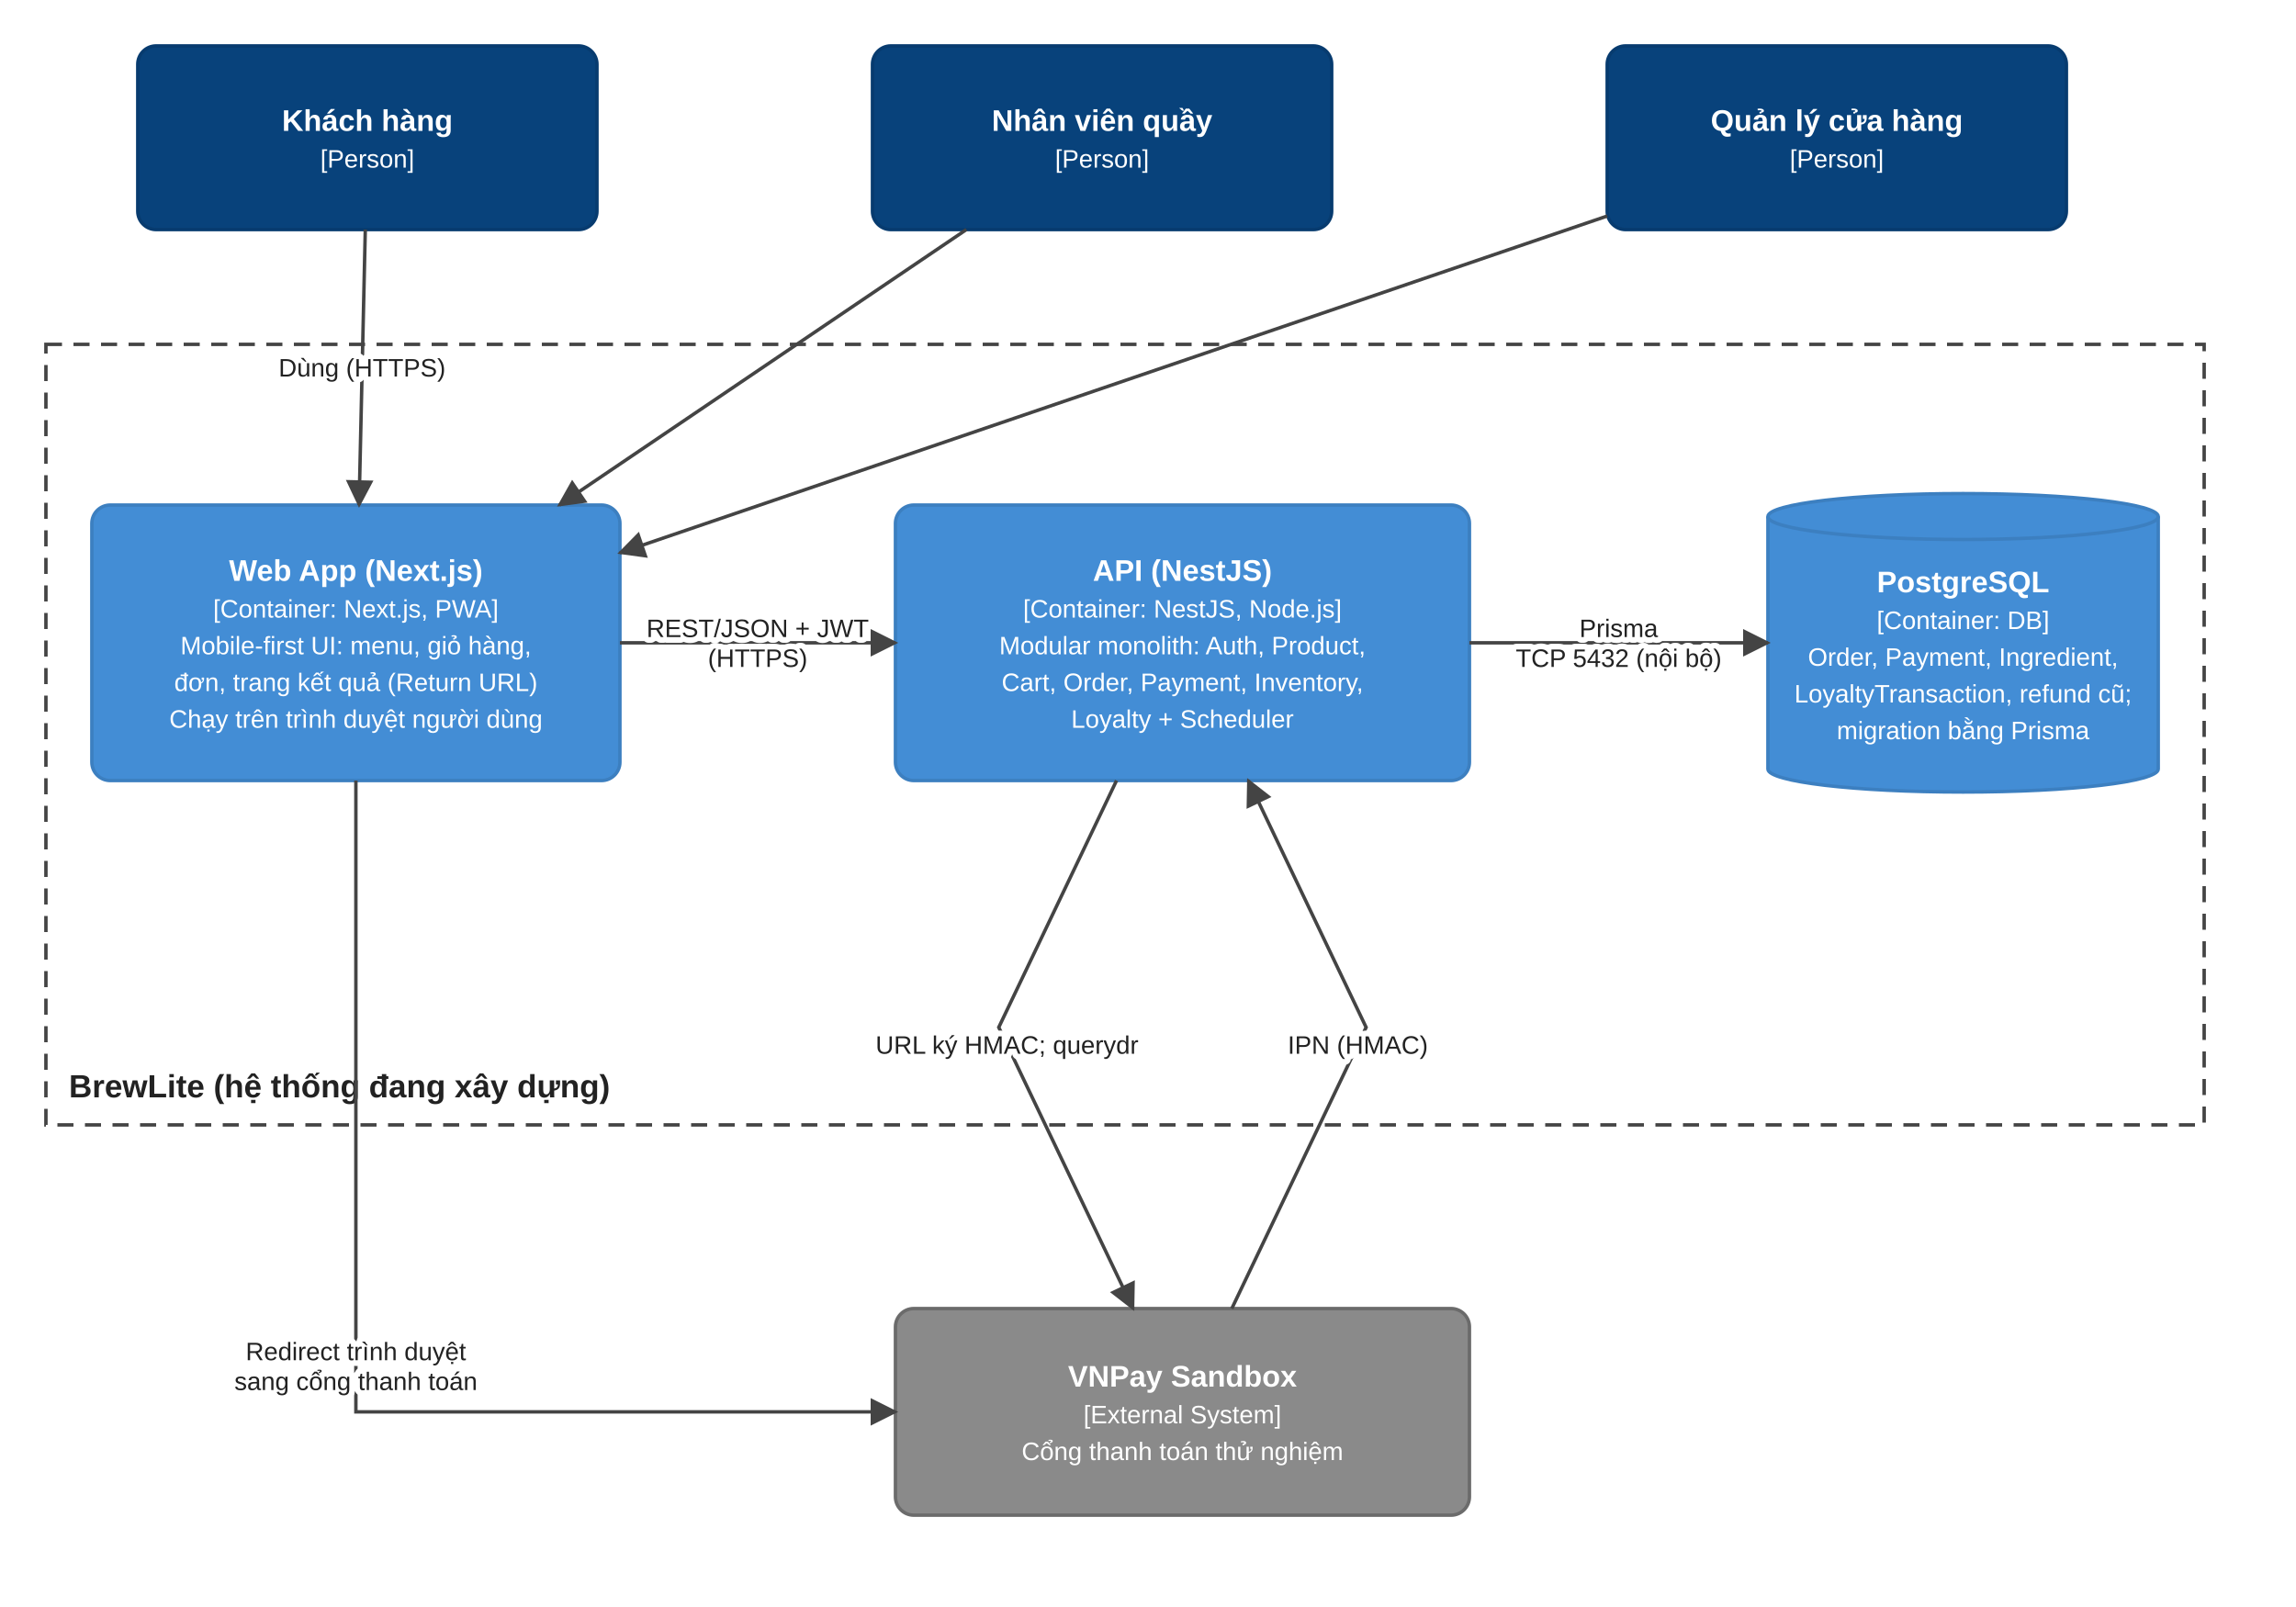
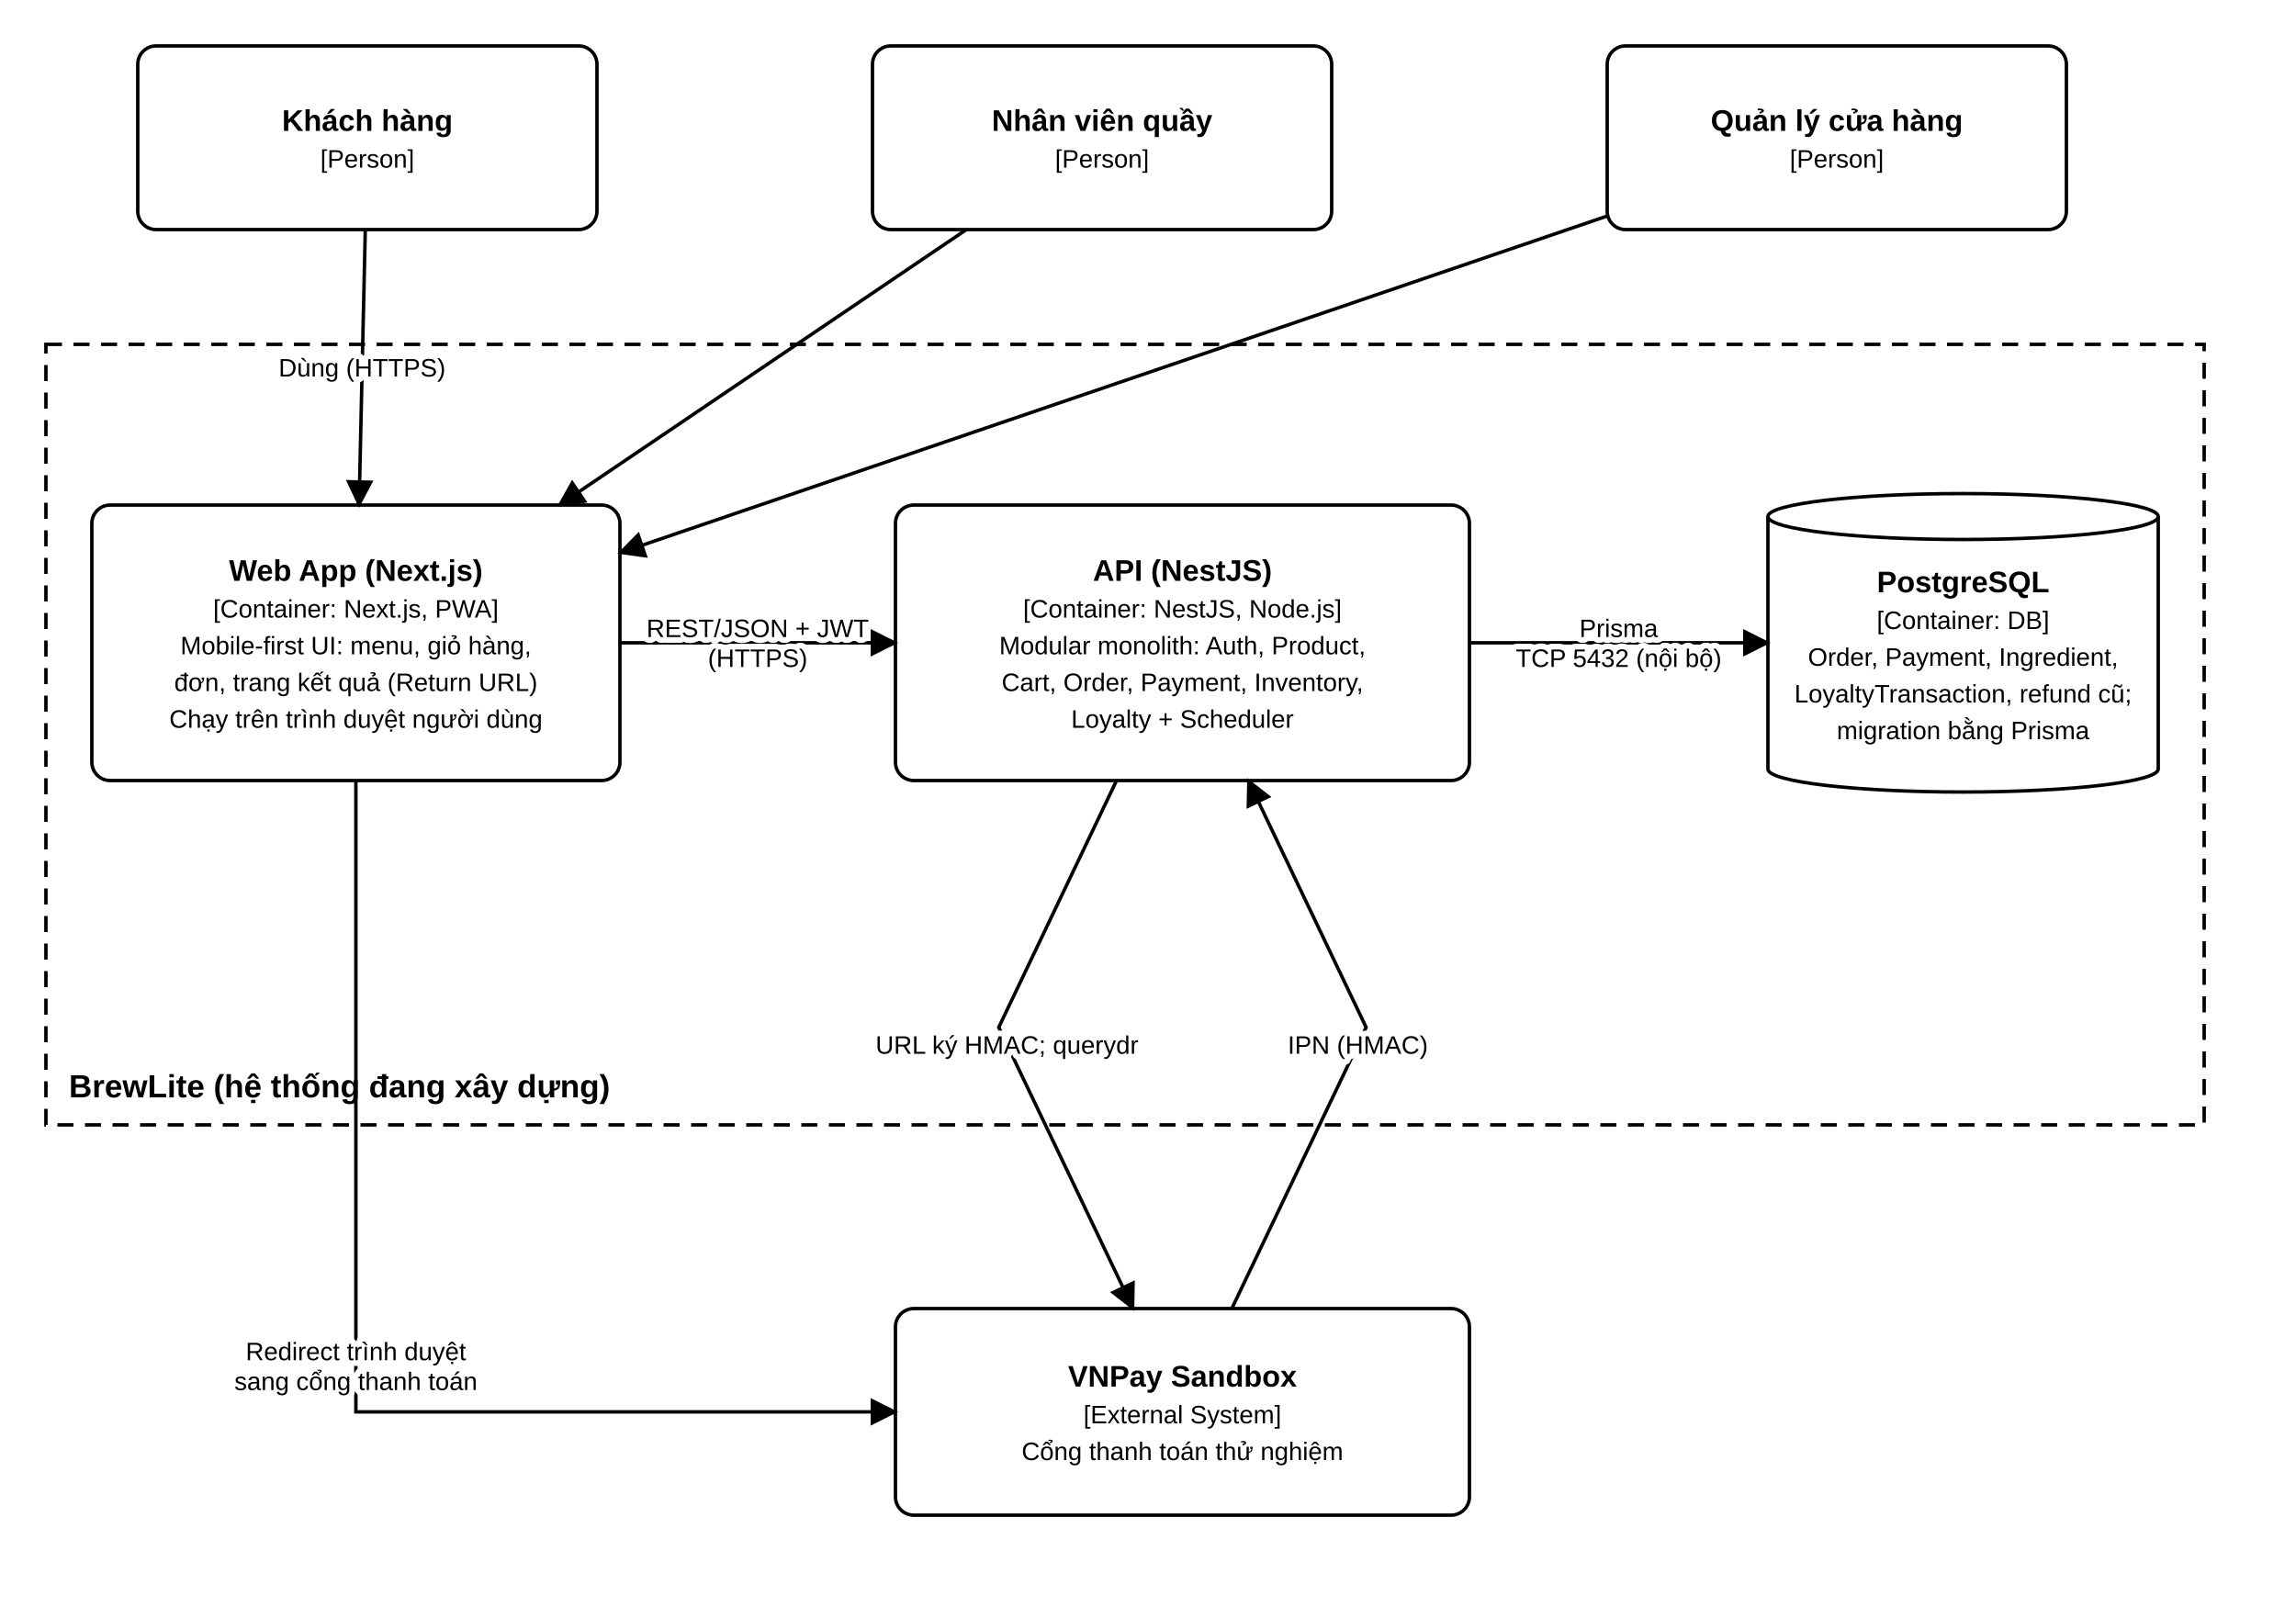
<svg xmlns="http://www.w3.org/2000/svg" viewBox="0 0 1000 700" width="1000" height="700" font-family="Arial, Helvetica, sans-serif">
  <defs>
    <marker id="ar" viewBox="0 0 10 10" refX="9" refY="5" markerWidth="8" markerHeight="8" orient="auto-start-reverse">
-       <path d="M0,0 L10,5 L0,10 z" fill="#444" />
+       <path d="M0,0 L10,5 L0,10 z" fill="#000000" />
    </marker>
  </defs>
  <rect width="1000" height="700" fill="#ffffff" />
-   <rect x="60" y="20" width="200" height="80" rx="8" fill="#08427B" stroke="#073B6F" stroke-width="1.5" />
-   <text x="160" y="57" text-anchor="middle" font-size="13" font-weight="bold" fill="#ffffff">Khách hàng</text>
-   <text x="160" y="73" text-anchor="middle" font-size="11" fill="#ffffff">[Person]</text>
-   <rect x="380" y="20" width="200" height="80" rx="8" fill="#08427B" stroke="#073B6F" stroke-width="1.5" />
-   <text x="480" y="57" text-anchor="middle" font-size="13" font-weight="bold" fill="#ffffff">Nhân viên quầy</text>
-   <text x="480" y="73" text-anchor="middle" font-size="11" fill="#ffffff">[Person]</text>
-   <rect x="700" y="20" width="200" height="80" rx="8" fill="#08427B" stroke="#073B6F" stroke-width="1.5" />
-   <text x="800" y="57" text-anchor="middle" font-size="13" font-weight="bold" fill="#ffffff">Quản lý cửa hàng</text>
-   <text x="800" y="73" text-anchor="middle" font-size="11" fill="#ffffff">[Person]</text>
-   <rect x="20" y="150" width="940" height="340" fill="none" stroke="#444444" stroke-width="1.5" stroke-dasharray="7 5" />
-   <text x="30" y="478" font-size="14" font-weight="bold" fill="#222222">BrewLite (hệ thống đang xây dựng)</text>
-   <rect x="40" y="220" width="230" height="120" rx="8" fill="#438DD5" stroke="#3C7FC0" stroke-width="1.5" />
-   <text x="155" y="253" text-anchor="middle" font-size="13" font-weight="bold" fill="#ffffff">Web App (Next.js)</text>
-   <text x="155" y="269" text-anchor="middle" font-size="11" fill="#ffffff">[Container: Next.js, PWA]</text>
-   <text x="155" y="285" text-anchor="middle" font-size="11" fill="#ffffff">Mobile-first UI: menu, giỏ hàng,</text>
-   <text x="155" y="301" text-anchor="middle" font-size="11" fill="#ffffff">đơn, trang kết quả (Return URL)</text>
-   <text x="155" y="317" text-anchor="middle" font-size="11" fill="#ffffff">Chạy trên trình duyệt người dùng</text>
-   <rect x="390" y="220" width="250" height="120" rx="8" fill="#438DD5" stroke="#3C7FC0" stroke-width="1.5" />
-   <text x="515" y="253" text-anchor="middle" font-size="13" font-weight="bold" fill="#ffffff">API (NestJS)</text>
-   <text x="515" y="269" text-anchor="middle" font-size="11" fill="#ffffff">[Container: NestJS, Node.js]</text>
-   <text x="515" y="285" text-anchor="middle" font-size="11" fill="#ffffff">Modular monolith: Auth, Product,</text>
-   <text x="515" y="301" text-anchor="middle" font-size="11" fill="#ffffff">Cart, Order, Payment, Inventory,</text>
-   <text x="515" y="317" text-anchor="middle" font-size="11" fill="#ffffff">Loyalty + Scheduler</text>
-   <path d="M770,225 a85,10 0 0 1 170,0 v110 a85,10 0 0 1 -170,0 z" fill="#438DD5" stroke="#3C7FC0" stroke-width="1.5" />
-   <path d="M770,225 a85,10 0 0 0 170,0" fill="none" stroke="#3C7FC0" stroke-width="1.5" />
-   <text x="855" y="258" text-anchor="middle" font-size="13" font-weight="bold" fill="#ffffff">PostgreSQL</text>
-   <text x="855" y="274" text-anchor="middle" font-size="11" fill="#ffffff">[Container: DB]</text>
-   <text x="855" y="290" text-anchor="middle" font-size="11" fill="#ffffff">Order, Payment, Ingredient,</text>
-   <text x="855" y="306" text-anchor="middle" font-size="11" fill="#ffffff">LoyaltyTransaction, refund cũ;</text>
-   <text x="855" y="322" text-anchor="middle" font-size="11" fill="#ffffff">migration bằng Prisma</text>
-   <rect x="390" y="570" width="250" height="90" rx="8" fill="#8A8A8A" stroke="#6B6B6B" stroke-width="1.5" />
-   <text x="515" y="604" text-anchor="middle" font-size="13" font-weight="bold" fill="#ffffff">VNPay Sandbox</text>
-   <text x="515" y="620" text-anchor="middle" font-size="11" fill="#ffffff">[External System]</text>
-   <text x="515" y="636" text-anchor="middle" font-size="11" fill="#ffffff">Cổng thanh toán thử nghiệm</text>
-   <polyline points="159.1,100.0 156.4,220.0" fill="none" stroke="#444" stroke-width="1.5" marker-end="url(#ar)" />
-   <text x="157.7" y="164.0" text-anchor="middle" font-size="11" fill="#fff" stroke="#fff" stroke-width="5" stroke-linejoin="round">Dùng (HTTPS)</text>
-   <text x="157.7" y="164.0" text-anchor="middle" font-size="11" fill="#222">Dùng (HTTPS)</text>
-   <polyline points="420.9,100.0 243.6,220.0" fill="none" stroke="#444" stroke-width="1.5" marker-end="url(#ar)" />
-   <text x="332.3" y="164.0" text-anchor="middle" font-size="11" fill="#fff" stroke="#fff" stroke-width="5" stroke-linejoin="round" />
-   <text x="332.3" y="164.0" text-anchor="middle" font-size="11" fill="#222" />
-   <polyline points="700.0,94.1 270.0,240.8" fill="none" stroke="#444" stroke-width="1.5" marker-end="url(#ar)" />
-   <text x="485.0" y="171.4" text-anchor="middle" font-size="11" fill="#fff" stroke="#fff" stroke-width="5" stroke-linejoin="round" />
-   <text x="485.0" y="171.4" text-anchor="middle" font-size="11" fill="#222" />
-   <polyline points="270.0,280.0 390.0,280.0" fill="none" stroke="#444" stroke-width="1.5" marker-end="url(#ar)" />
-   <text x="330.0" y="277.5" text-anchor="middle" font-size="11" fill="#fff" stroke="#fff" stroke-width="5" stroke-linejoin="round">REST/JSON + JWT</text>
-   <text x="330.0" y="277.5" text-anchor="middle" font-size="11" fill="#222">REST/JSON + JWT</text>
-   <text x="330.0" y="290.5" text-anchor="middle" font-size="11" fill="#fff" stroke="#fff" stroke-width="5" stroke-linejoin="round">(HTTPS)</text>
-   <text x="330.0" y="290.5" text-anchor="middle" font-size="11" fill="#222">(HTTPS)</text>
-   <polyline points="640.0,280.0 770.0,280.0" fill="none" stroke="#444" stroke-width="1.5" marker-end="url(#ar)" />
-   <text x="705.0" y="277.5" text-anchor="middle" font-size="11" fill="#fff" stroke="#fff" stroke-width="5" stroke-linejoin="round">Prisma</text>
-   <text x="705.0" y="277.5" text-anchor="middle" font-size="11" fill="#222">Prisma</text>
-   <text x="705.0" y="290.5" text-anchor="middle" font-size="11" fill="#fff" stroke="#fff" stroke-width="5" stroke-linejoin="round">TCP 5432 (nội bộ)</text>
-   <text x="705.0" y="290.5" text-anchor="middle" font-size="11" fill="#222">TCP 5432 (nội bộ)</text>
-   <polyline points="486.3,340.0 435.0,447.5 493.5,570.0" fill="none" stroke="#444" stroke-width="1.5" marker-end="url(#ar)" />
-   <text x="438.6" y="459.0" text-anchor="middle" font-size="11" fill="#fff" stroke="#fff" stroke-width="5" stroke-linejoin="round">URL ký HMAC; querydr</text>
-   <text x="438.6" y="459.0" text-anchor="middle" font-size="11" fill="#222">URL ký HMAC; querydr</text>
-   <polyline points="536.5,570.0 595.0,447.5 543.7,340.0" fill="none" stroke="#444" stroke-width="1.5" marker-end="url(#ar)" />
-   <text x="591.4" y="459.0" text-anchor="middle" font-size="11" fill="#fff" stroke="#fff" stroke-width="5" stroke-linejoin="round">IPN (HMAC)</text>
-   <text x="591.4" y="459.0" text-anchor="middle" font-size="11" fill="#222">IPN (HMAC)</text>
-   <polyline points="155.0,340.0 155.0,615.0 390.0,615.0" fill="none" stroke="#444" stroke-width="1.5" marker-end="url(#ar)" />
-   <text x="155.0" y="592.5" text-anchor="middle" font-size="11" fill="#fff" stroke="#fff" stroke-width="5" stroke-linejoin="round">Redirect trình duyệt</text>
-   <text x="155.0" y="592.5" text-anchor="middle" font-size="11" fill="#222">Redirect trình duyệt</text>
-   <text x="155.0" y="605.5" text-anchor="middle" font-size="11" fill="#fff" stroke="#fff" stroke-width="5" stroke-linejoin="round">sang cổng thanh toán</text>
-   <text x="155.0" y="605.5" text-anchor="middle" font-size="11" fill="#222">sang cổng thanh toán</text>
+   <rect x="60" y="20" width="200" height="80" rx="8" fill="#ffffff" stroke="#000000" stroke-width="1.5" />
+   <text x="160" y="57" text-anchor="middle" font-size="13" font-weight="bold" fill="#000000">Khách hàng</text>
+   <text x="160" y="73" text-anchor="middle" font-size="11" fill="#000000">[Person]</text>
+   <rect x="380" y="20" width="200" height="80" rx="8" fill="#ffffff" stroke="#000000" stroke-width="1.5" />
+   <text x="480" y="57" text-anchor="middle" font-size="13" font-weight="bold" fill="#000000">Nhân viên quầy</text>
+   <text x="480" y="73" text-anchor="middle" font-size="11" fill="#000000">[Person]</text>
+   <rect x="700" y="20" width="200" height="80" rx="8" fill="#ffffff" stroke="#000000" stroke-width="1.5" />
+   <text x="800" y="57" text-anchor="middle" font-size="13" font-weight="bold" fill="#000000">Quản lý cửa hàng</text>
+   <text x="800" y="73" text-anchor="middle" font-size="11" fill="#000000">[Person]</text>
+   <rect x="20" y="150" width="940" height="340" fill="none" stroke="#000000" stroke-width="1.5" stroke-dasharray="7 5" />
+   <text x="30" y="478" font-size="14" font-weight="bold" fill="#000000">BrewLite (hệ thống đang xây dựng)</text>
+   <rect x="40" y="220" width="230" height="120" rx="8" fill="#ffffff" stroke="#000000" stroke-width="1.5" />
+   <text x="155" y="253" text-anchor="middle" font-size="13" font-weight="bold" fill="#000000">Web App (Next.js)</text>
+   <text x="155" y="269" text-anchor="middle" font-size="11" fill="#000000">[Container: Next.js, PWA]</text>
+   <text x="155" y="285" text-anchor="middle" font-size="11" fill="#000000">Mobile-first UI: menu, giỏ hàng,</text>
+   <text x="155" y="301" text-anchor="middle" font-size="11" fill="#000000">đơn, trang kết quả (Return URL)</text>
+   <text x="155" y="317" text-anchor="middle" font-size="11" fill="#000000">Chạy trên trình duyệt người dùng</text>
+   <rect x="390" y="220" width="250" height="120" rx="8" fill="#ffffff" stroke="#000000" stroke-width="1.5" />
+   <text x="515" y="253" text-anchor="middle" font-size="13" font-weight="bold" fill="#000000">API (NestJS)</text>
+   <text x="515" y="269" text-anchor="middle" font-size="11" fill="#000000">[Container: NestJS, Node.js]</text>
+   <text x="515" y="285" text-anchor="middle" font-size="11" fill="#000000">Modular monolith: Auth, Product,</text>
+   <text x="515" y="301" text-anchor="middle" font-size="11" fill="#000000">Cart, Order, Payment, Inventory,</text>
+   <text x="515" y="317" text-anchor="middle" font-size="11" fill="#000000">Loyalty + Scheduler</text>
+   <path d="M770,225 a85,10 0 0 1 170,0 v110 a85,10 0 0 1 -170,0 z" fill="#ffffff" stroke="#000000" stroke-width="1.5" />
+   <path d="M770,225 a85,10 0 0 0 170,0" fill="none" stroke="#000000" stroke-width="1.5" />
+   <text x="855" y="258" text-anchor="middle" font-size="13" font-weight="bold" fill="#000000">PostgreSQL</text>
+   <text x="855" y="274" text-anchor="middle" font-size="11" fill="#000000">[Container: DB]</text>
+   <text x="855" y="290" text-anchor="middle" font-size="11" fill="#000000">Order, Payment, Ingredient,</text>
+   <text x="855" y="306" text-anchor="middle" font-size="11" fill="#000000">LoyaltyTransaction, refund cũ;</text>
+   <text x="855" y="322" text-anchor="middle" font-size="11" fill="#000000">migration bằng Prisma</text>
+   <rect x="390" y="570" width="250" height="90" rx="8" fill="#ffffff" stroke="#000000" stroke-width="1.5" />
+   <text x="515" y="604" text-anchor="middle" font-size="13" font-weight="bold" fill="#000000">VNPay Sandbox</text>
+   <text x="515" y="620" text-anchor="middle" font-size="11" fill="#000000">[External System]</text>
+   <text x="515" y="636" text-anchor="middle" font-size="11" fill="#000000">Cổng thanh toán thử nghiệm</text>
+   <polyline points="159.1,100.0 156.4,220.0" fill="none" stroke="#000000" stroke-width="1.5" marker-end="url(#ar)" />
+   <text x="157.7" y="164.0" text-anchor="middle" font-size="11" fill="#ffffff" stroke="#ffffff" stroke-width="5" stroke-linejoin="round">Dùng (HTTPS)</text>
+   <text x="157.7" y="164.0" text-anchor="middle" font-size="11" fill="#000000">Dùng (HTTPS)</text>
+   <polyline points="420.9,100.0 243.6,220.0" fill="none" stroke="#000000" stroke-width="1.5" marker-end="url(#ar)" />
+   <text x="332.3" y="164.0" text-anchor="middle" font-size="11" fill="#ffffff" stroke="#ffffff" stroke-width="5" stroke-linejoin="round" />
+   <text x="332.3" y="164.0" text-anchor="middle" font-size="11" fill="#000000" />
+   <polyline points="700.0,94.1 270.0,240.8" fill="none" stroke="#000000" stroke-width="1.5" marker-end="url(#ar)" />
+   <text x="485.0" y="171.4" text-anchor="middle" font-size="11" fill="#ffffff" stroke="#ffffff" stroke-width="5" stroke-linejoin="round" />
+   <text x="485.0" y="171.4" text-anchor="middle" font-size="11" fill="#000000" />
+   <polyline points="270.0,280.0 390.0,280.0" fill="none" stroke="#000000" stroke-width="1.5" marker-end="url(#ar)" />
+   <text x="330.0" y="277.5" text-anchor="middle" font-size="11" fill="#ffffff" stroke="#ffffff" stroke-width="5" stroke-linejoin="round">REST/JSON + JWT</text>
+   <text x="330.0" y="277.5" text-anchor="middle" font-size="11" fill="#000000">REST/JSON + JWT</text>
+   <text x="330.0" y="290.5" text-anchor="middle" font-size="11" fill="#ffffff" stroke="#ffffff" stroke-width="5" stroke-linejoin="round">(HTTPS)</text>
+   <text x="330.0" y="290.5" text-anchor="middle" font-size="11" fill="#000000">(HTTPS)</text>
+   <polyline points="640.0,280.0 770.0,280.0" fill="none" stroke="#000000" stroke-width="1.5" marker-end="url(#ar)" />
+   <text x="705.0" y="277.5" text-anchor="middle" font-size="11" fill="#ffffff" stroke="#ffffff" stroke-width="5" stroke-linejoin="round">Prisma</text>
+   <text x="705.0" y="277.5" text-anchor="middle" font-size="11" fill="#000000">Prisma</text>
+   <text x="705.0" y="290.5" text-anchor="middle" font-size="11" fill="#ffffff" stroke="#ffffff" stroke-width="5" stroke-linejoin="round">TCP 5432 (nội bộ)</text>
+   <text x="705.0" y="290.5" text-anchor="middle" font-size="11" fill="#000000">TCP 5432 (nội bộ)</text>
+   <polyline points="486.3,340.0 435.0,447.5 493.5,570.0" fill="none" stroke="#000000" stroke-width="1.5" marker-end="url(#ar)" />
+   <text x="438.6" y="459.0" text-anchor="middle" font-size="11" fill="#ffffff" stroke="#ffffff" stroke-width="5" stroke-linejoin="round">URL ký HMAC; querydr</text>
+   <text x="438.6" y="459.0" text-anchor="middle" font-size="11" fill="#000000">URL ký HMAC; querydr</text>
+   <polyline points="536.5,570.0 595.0,447.5 543.7,340.0" fill="none" stroke="#000000" stroke-width="1.5" marker-end="url(#ar)" />
+   <text x="591.4" y="459.0" text-anchor="middle" font-size="11" fill="#ffffff" stroke="#ffffff" stroke-width="5" stroke-linejoin="round">IPN (HMAC)</text>
+   <text x="591.4" y="459.0" text-anchor="middle" font-size="11" fill="#000000">IPN (HMAC)</text>
+   <polyline points="155.0,340.0 155.0,615.0 390.0,615.0" fill="none" stroke="#000000" stroke-width="1.5" marker-end="url(#ar)" />
+   <text x="155.0" y="592.5" text-anchor="middle" font-size="11" fill="#ffffff" stroke="#ffffff" stroke-width="5" stroke-linejoin="round">Redirect trình duyệt</text>
+   <text x="155.0" y="592.5" text-anchor="middle" font-size="11" fill="#000000">Redirect trình duyệt</text>
+   <text x="155.0" y="605.5" text-anchor="middle" font-size="11" fill="#ffffff" stroke="#ffffff" stroke-width="5" stroke-linejoin="round">sang cổng thanh toán</text>
+   <text x="155.0" y="605.5" text-anchor="middle" font-size="11" fill="#000000">sang cổng thanh toán</text>
</svg>
